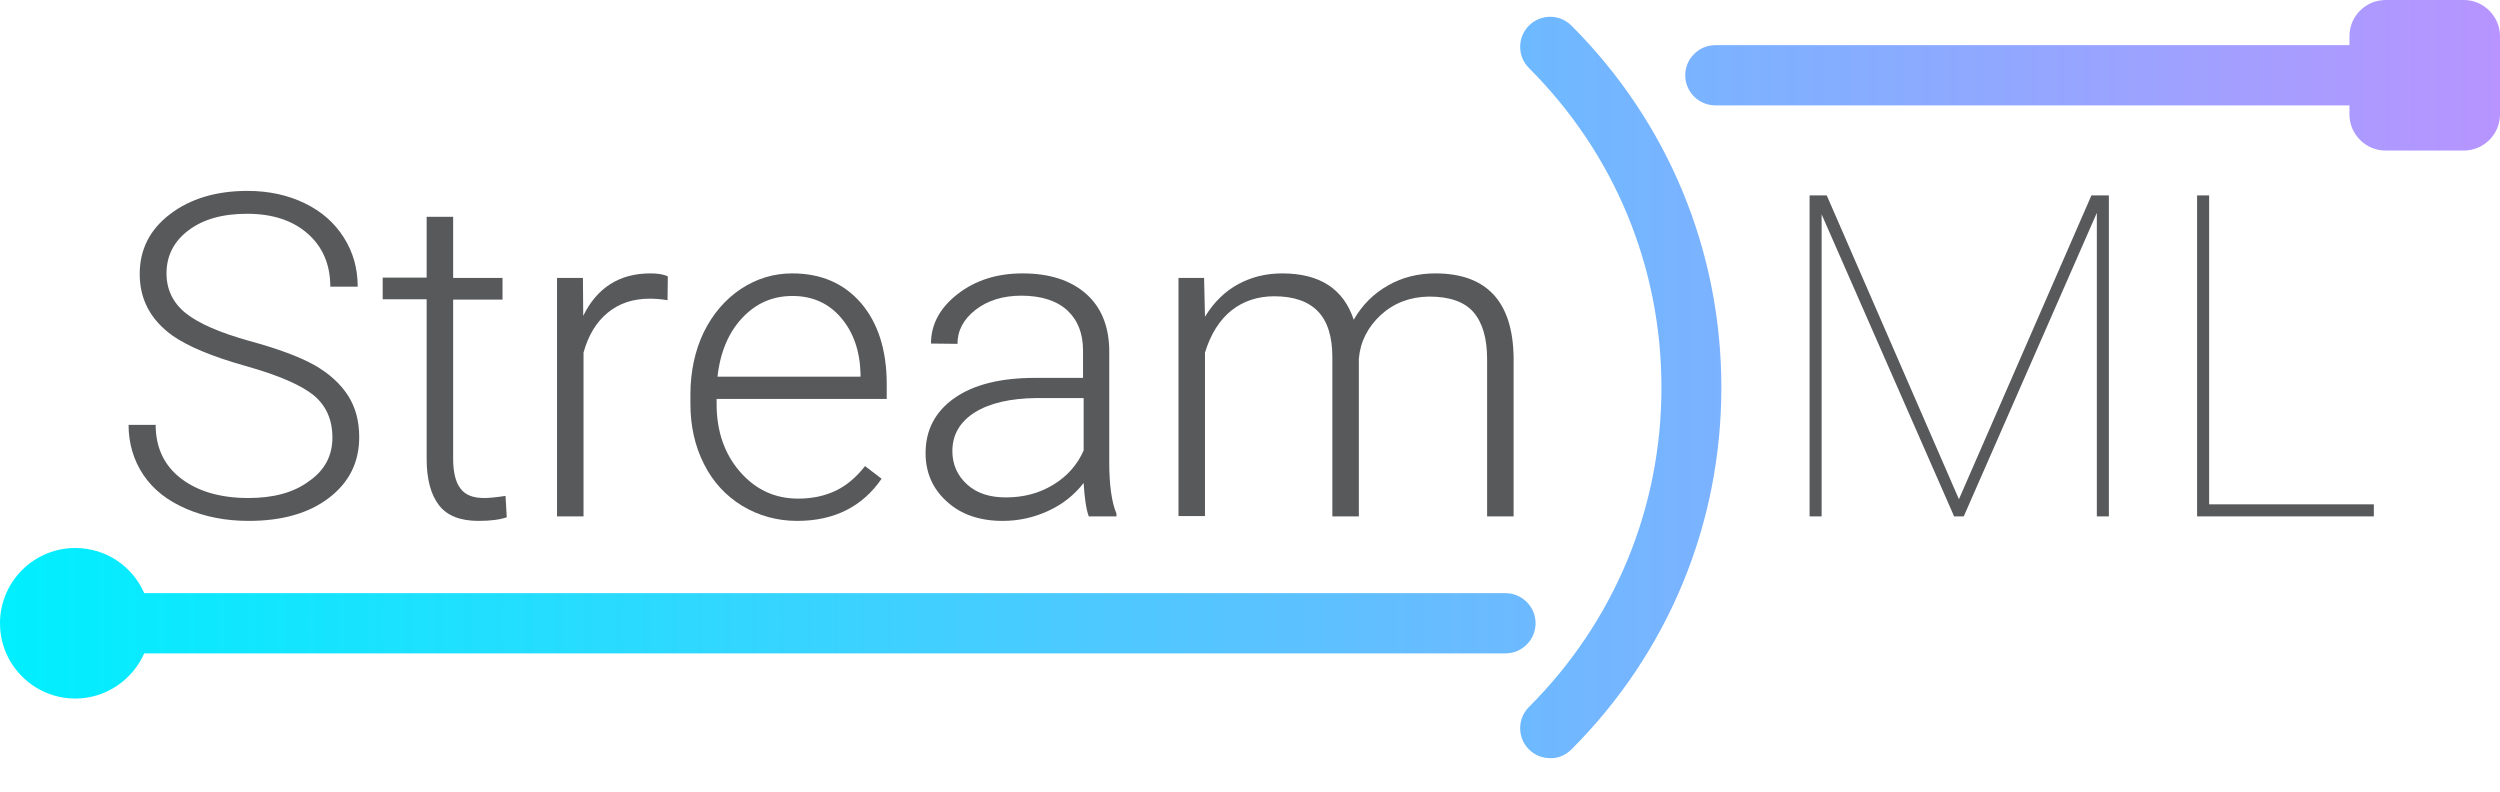
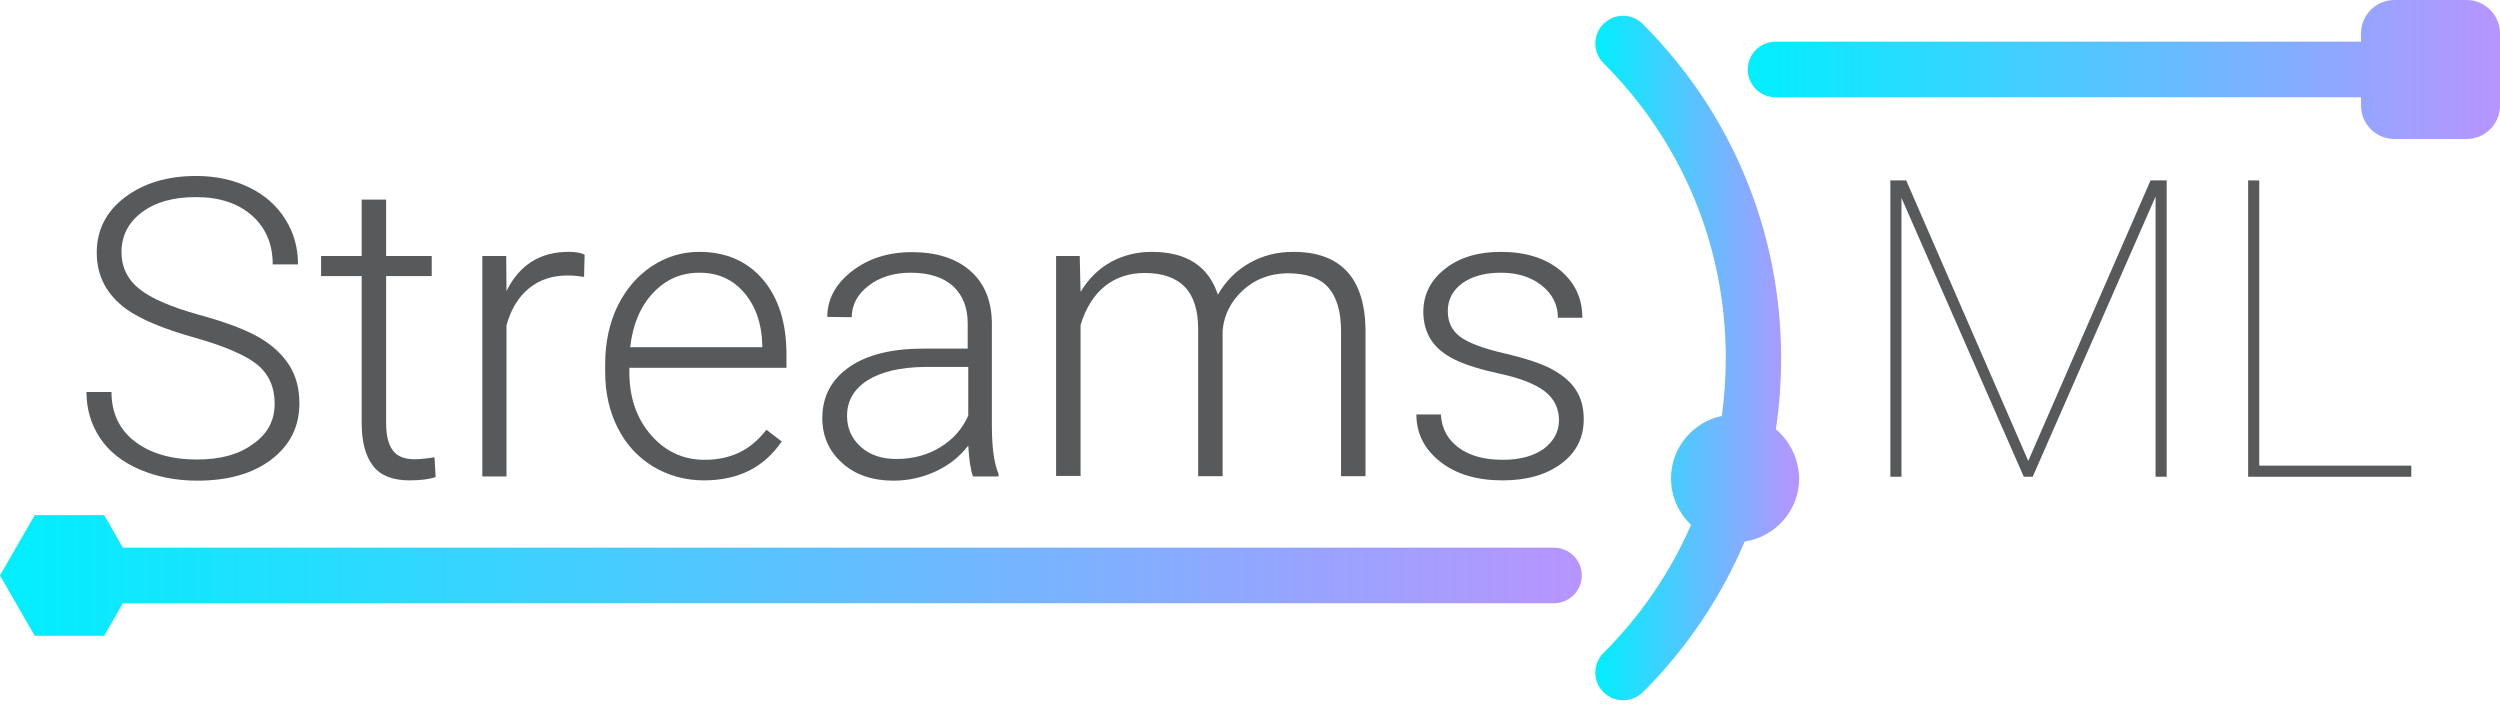
- <svg xmlns="http://www.w3.org/2000/svg" version="1.1" id="Layer_1" x="0px" y="0px" viewBox="0 0 830.3 263" style="enable-background:new 0 0 830.3 263;" xml:space="preserve">
+ <svg xmlns="http://www.w3.org/2000/svg" version="1.1" id="Layer_1" x="0px" y="0px" viewBox="0 0 899.3 254.9" style="enable-background:new 0 0 899.3 254.9;" xml:space="preserve">
  <style type="text/css">
	.st0{fill:#58595B;}
	.st1{fill:url(#SVGID_1_);}
+ 	.st2{fill:url(#SVGID_2_);}
+ 	.st3{fill:url(#SVGID_3_);}
</style>
  <g>
-     <path class="st0" d="M110.4,145.3c0-5.9-2.1-10.6-6.2-14c-4.2-3.4-11.7-6.7-22.8-9.8c-11-3.1-19.1-6.5-24.2-10.1   c-7.2-5.2-10.8-12-10.8-20.4c0-8.2,3.4-14.8,10.1-19.9c6.7-5.1,15.3-7.7,25.7-7.7c7.1,0,13.4,1.4,19,4.1c5.6,2.7,9.9,6.5,13,11.4   c3.1,4.9,4.6,10.3,4.6,16.3h-9.1c0-7.3-2.5-13.2-7.5-17.6c-5-4.4-11.7-6.6-20.1-6.6c-8.2,0-14.6,1.8-19.5,5.5   c-4.8,3.6-7.3,8.4-7.3,14.3c0,5.4,2.2,9.9,6.5,13.3c4.3,3.4,11.3,6.4,20.9,9.1c9.6,2.6,16.8,5.3,21.8,8.1   c4.9,2.8,8.6,6.2,11.1,10.1c2.5,3.9,3.7,8.5,3.7,13.8c0,8.4-3.4,15.1-10.1,20.2c-6.7,5.1-15.6,7.6-26.6,7.6c-7.5,0-14.4-1.3-20.7-4   c-6.3-2.7-11-6.4-14.3-11.3c-3.2-4.8-4.9-10.4-4.9-16.6h9c0,7.5,2.8,13.5,8.4,17.8c5.6,4.3,13.1,6.5,22.4,6.5c8.3,0,15-1.8,20-5.5   C107.9,156.2,110.4,151.3,110.4,145.3z" />
-     <path class="st0" d="M150.5,72v20.3h16.4v7.2h-16.4v52.9c0,4.4,0.8,7.7,2.4,9.8c1.6,2.2,4.2,3.2,7.9,3.2c1.5,0,3.8-0.2,7.1-0.7   l0.4,7.1c-2.3,0.8-5.4,1.2-9.4,1.2c-6,0-10.4-1.7-13.1-5.2c-2.7-3.5-4.1-8.6-4.1-15.4V99.4h-14.6v-7.2h14.6V72H150.5z" />
-     <path class="st0" d="M221.7,99.7c-1.9-0.3-3.8-0.5-5.9-0.5c-5.5,0-10.1,1.5-13.9,4.6c-3.8,3.1-6.5,7.5-8.1,13.3v54.4H185V92.3h8.6   l0.1,12.6c4.6-9.4,12.1-14.1,22.3-14.1c2.4,0,4.4,0.3,5.8,1L221.7,99.7z" />
-     <path class="st0" d="M264.8,173c-6.7,0-12.8-1.7-18.3-5c-5.4-3.3-9.7-7.9-12.7-13.9c-3-5.9-4.5-12.6-4.5-20V131   c0-7.6,1.5-14.5,4.4-20.6c3-6.1,7.1-10.9,12.3-14.4c5.3-3.5,11-5.2,17.1-5.2c9.6,0,17.2,3.3,22.9,9.9c5.6,6.6,8.5,15.5,8.5,26.9   v4.9H238v1.7c0,9,2.6,16.5,7.7,22.4c5.2,6,11.6,9,19.4,9c4.7,0,8.8-0.9,12.4-2.6c3.6-1.7,6.8-4.4,9.8-8.2l5.5,4.2   C286.4,168.3,277,173,264.8,173z M263.2,98.3c-6.6,0-12.1,2.4-16.7,7.3c-4.5,4.8-7.3,11.3-8.2,19.5h47.5v-1   c-0.2-7.6-2.4-13.8-6.5-18.6C275.2,100.7,269.8,98.3,263.2,98.3z" />
-     <path class="st0" d="M361.6,171.5c-0.9-2.5-1.4-6.2-1.7-11.1c-3.1,4-7,7.1-11.8,9.3c-4.8,2.2-9.8,3.3-15.1,3.3   c-7.6,0-13.8-2.1-18.5-6.4c-4.7-4.2-7.1-9.6-7.1-16.1c0-7.7,3.2-13.8,9.6-18.3c6.4-4.5,15.4-6.7,26.8-6.7h15.9v-9   c0-5.7-1.7-10.1-5.2-13.4c-3.5-3.2-8.6-4.9-15.3-4.9c-6.1,0-11.2,1.6-15.2,4.7c-4,3.1-6,6.9-6,11.3l-8.8-0.1   c0-6.3,2.9-11.8,8.8-16.4s13.1-6.9,21.6-6.9c8.8,0,15.8,2.2,20.9,6.6c5.1,4.4,7.7,10.6,7.9,18.5v37.5c0,7.7,0.8,13.4,2.4,17.2v0.9   H361.6z M334.1,165.2c5.9,0,11.1-1.4,15.7-4.2c4.6-2.8,8-6.6,10.1-11.4v-17.4h-15.7c-8.7,0.1-15.6,1.7-20.5,4.8   c-4.9,3.1-7.4,7.4-7.4,12.8c0,4.4,1.6,8.1,4.9,11.1S328.8,165.2,334.1,165.2z" />
-     <path class="st0" d="M399.9,92.3l0.3,12.9c2.9-4.8,6.6-8.4,11-10.8c4.4-2.4,9.3-3.6,14.6-3.6c12.5,0,20.4,5.1,23.8,15.4   c2.8-4.9,6.6-8.7,11.4-11.4c4.7-2.7,10-4,15.7-4c17,0,25.7,9.3,26,27.8v52.9h-8.8v-52.2c0-7.1-1.6-12.3-4.6-15.7   c-3-3.4-7.9-5.1-14.7-5.1c-6.3,0.1-11.6,2.1-16,6.1c-4.3,4-6.8,8.8-7.3,14.5v52.4h-8.8v-52.9c0-6.8-1.6-11.9-4.8-15.2   c-3.2-3.3-8-5-14.5-5c-5.5,0-10.3,1.6-14.2,4.7s-6.9,7.8-8.8,14v54.3h-8.8V92.3H399.9z" />
-     <path class="st0" d="M606.7,64.9l43.9,100.9l44-100.9h5.8v106.6h-4V70.7l-44.2,100.8H649L605,71.2v100.3h-4V64.9H606.7z" />
-     <path class="st0" d="M733.7,167.5h54.7v4h-58.7V64.9h4V167.5z" />
+     <path class="st0" d="M98.8,145.2c0-5.9-2.1-10.6-6.2-14c-4.2-3.4-11.7-6.7-22.8-9.8c-11-3.1-19.1-6.5-24.2-10.1   c-7.2-5.2-10.8-12-10.8-20.4c0-8.2,3.4-14.8,10.1-19.9c6.7-5.1,15.3-7.7,25.7-7.7c7.1,0,13.4,1.4,19,4.1c5.6,2.7,9.9,6.5,13,11.4   c3.1,4.9,4.6,10.3,4.6,16.3h-9.1c0-7.3-2.5-13.2-7.5-17.6c-5-4.4-11.7-6.6-20.1-6.6c-8.2,0-14.6,1.8-19.5,5.5   c-4.8,3.6-7.3,8.4-7.3,14.3c0,5.4,2.2,9.9,6.5,13.3c4.3,3.4,11.3,6.4,20.9,9.1c9.6,2.6,16.8,5.3,21.8,8.1   c4.9,2.8,8.6,6.2,11.1,10.1c2.5,3.9,3.7,8.5,3.7,13.8c0,8.4-3.4,15.1-10.1,20.2c-6.7,5.1-15.6,7.6-26.6,7.6c-7.5,0-14.4-1.3-20.7-4   c-6.3-2.7-11-6.4-14.3-11.3c-3.2-4.8-4.9-10.4-4.9-16.6h9c0,7.5,2.8,13.5,8.4,17.8c5.6,4.3,13.1,6.5,22.4,6.5c8.3,0,15-1.8,20-5.5   C96.3,156.1,98.8,151.2,98.8,145.2z" />
+     <path class="st0" d="M138.9,71.8v20.3h16.4v7.2h-16.4v52.9c0,4.4,0.8,7.7,2.4,9.8c1.6,2.2,4.2,3.2,7.9,3.2c1.5,0,3.8-0.2,7.1-0.7   l0.4,7.1c-2.3,0.8-5.4,1.2-9.4,1.2c-6,0-10.4-1.7-13.1-5.2c-2.7-3.5-4.1-8.6-4.1-15.4V99.3h-14.6v-7.2h14.6V71.8H138.9z" />
+     <path class="st0" d="M210.1,99.6c-1.9-0.3-3.8-0.5-5.9-0.5c-5.5,0-10.1,1.5-13.9,4.6c-3.8,3.1-6.5,7.5-8.1,13.3v54.4h-8.7V92.1h8.6   l0.1,12.6c4.6-9.4,12.1-14.1,22.3-14.1c2.4,0,4.4,0.3,5.8,1L210.1,99.6z" />
+     <path class="st0" d="M253.2,172.8c-6.7,0-12.8-1.7-18.3-5c-5.4-3.3-9.7-7.9-12.7-13.9c-3-5.9-4.5-12.6-4.5-20v-3.1   c0-7.6,1.5-14.5,4.4-20.6c3-6.1,7.1-10.9,12.3-14.4c5.3-3.5,11-5.2,17.1-5.2c9.6,0,17.2,3.3,22.9,9.9c5.6,6.6,8.5,15.5,8.5,26.9   v4.9h-56.5v1.7c0,9,2.6,16.5,7.7,22.4c5.2,6,11.6,9,19.4,9c4.7,0,8.8-0.9,12.4-2.6c3.6-1.7,6.8-4.4,9.8-8.2l5.5,4.2   C274.8,168.2,265.5,172.8,253.2,172.8z M251.6,98.1c-6.6,0-12.1,2.4-16.7,7.3c-4.5,4.8-7.3,11.3-8.2,19.5h47.5v-1   c-0.2-7.6-2.4-13.8-6.5-18.6C263.6,100.5,258.3,98.1,251.6,98.1z" />
+     <path class="st0" d="M350,171.4c-0.9-2.5-1.4-6.2-1.7-11.1c-3.1,4-7,7.1-11.8,9.3s-9.8,3.3-15.1,3.3c-7.6,0-13.8-2.1-18.5-6.4   c-4.7-4.2-7.1-9.6-7.1-16.1c0-7.7,3.2-13.8,9.6-18.3c6.4-4.5,15.4-6.7,26.8-6.7h15.9v-9c0-5.7-1.7-10.1-5.2-13.4   c-3.5-3.2-8.6-4.9-15.3-4.9c-6.1,0-11.2,1.6-15.2,4.7c-4,3.1-6,6.9-6,11.3l-8.8-0.1c0-6.3,2.9-11.8,8.8-16.4s13.1-6.9,21.6-6.9   c8.8,0,15.8,2.2,20.9,6.6c5.1,4.4,7.7,10.6,7.9,18.5v37.5c0,7.7,0.8,13.4,2.4,17.2v0.9H350z M322.5,165.1c5.9,0,11.1-1.4,15.7-4.2   c4.6-2.8,8-6.6,10.1-11.4V132h-15.7c-8.7,0.1-15.6,1.7-20.5,4.8c-4.9,3.1-7.4,7.4-7.4,12.8c0,4.4,1.6,8.1,4.9,11.1   S317.2,165.1,322.5,165.1z" />
+     <path class="st0" d="M388.4,92.1l0.3,12.9c2.9-4.8,6.6-8.4,11-10.8c4.4-2.4,9.3-3.6,14.6-3.6c12.5,0,20.4,5.1,23.8,15.4   c2.8-4.9,6.6-8.7,11.4-11.4c4.7-2.7,10-4,15.7-4c17,0,25.7,9.3,26,27.8v52.9h-8.8v-52.2c0-7.1-1.6-12.3-4.6-15.7   c-3-3.4-7.9-5.1-14.7-5.1c-6.3,0.1-11.6,2.1-16,6.1c-4.3,4-6.8,8.8-7.3,14.5v52.4h-8.8v-52.9c0-6.8-1.6-11.9-4.8-15.2   c-3.2-3.3-8-5-14.5-5c-5.5,0-10.3,1.6-14.2,4.7s-6.9,7.8-8.8,14v54.3h-8.8V92.1H388.4z" />
+     <path class="st0" d="M560.8,151.2c0-4.3-1.7-7.8-5.2-10.5c-3.5-2.6-8.8-4.7-15.8-6.2c-7-1.5-12.5-3.2-16.4-5.1   c-3.9-1.9-6.8-4.3-8.6-7.1s-2.8-6.2-2.8-10.1c0-6.2,2.6-11.4,7.8-15.5c5.2-4.1,11.9-6.1,20.1-6.1c8.8,0,15.9,2.2,21.3,6.6   c5.3,4.4,8,10.1,8,17.1h-8.8c0-4.6-1.9-8.5-5.8-11.6c-3.9-3.1-8.8-4.6-14.7-4.6c-5.8,0-10.4,1.3-13.9,3.8c-3.5,2.6-5.2,5.9-5.2,10   c0,4,1.5,7,4.4,9.2c2.9,2.2,8.2,4.2,15.9,6c7.7,1.8,13.5,3.7,17.3,5.8s6.7,4.5,8.5,7.4c1.9,2.9,2.8,6.4,2.8,10.5   c0,6.7-2.7,12-8.1,16c-5.4,4-12.4,6-21.1,6c-9.2,0-16.7-2.2-22.4-6.7c-5.7-4.5-8.6-10.1-8.6-17h8.8c0.3,5.1,2.5,9.1,6.5,12   c4,2.9,9.2,4.3,15.8,4.3c6.1,0,11-1.3,14.8-4C558.9,158.7,560.8,155.3,560.8,151.2z" />
  </g>
-   <linearGradient id="SVGID_1_" gradientUnits="userSpaceOnUse" x1="0" y1="125.936" x2="830.25" y2="125.936">
-     <stop offset="0" style="stop-color:#00EFFF" />
-     <stop offset="0.252" style="stop-color:#2ADAFF" />
-     <stop offset="0.818" style="stop-color:#94A6FF" />
-     <stop offset="1" style="stop-color:#B794FF" />
-   </linearGradient>
-   <path class="st1" d="M510,207c0,5.5-4.5,10-10,10H47.9c-3.9,8.8-12.7,15-22.9,15c-13.8,0-25-11.2-25-25s11.2-25,25-25  c10.3,0,19.1,6.2,22.9,15H500C505.5,197,510,201.5,510,207z M521.9,248.9c32.1-32.1,49.8-74.8,49.8-120.2  c0-45.4-17.7-88.1-49.8-120.2c-3.9-3.9-10.2-3.9-14.1,0c-3.9,3.9-3.9,10.2,0,14.1c28.4,28.4,44,66,44,106.1s-15.6,77.7-44,106.1  c-3.9,3.9-3.9,10.2,0,14.1c2,2,4.5,2.9,7.1,2.9C517.3,251.9,519.9,250.9,521.9,248.9z M818.3,0h-26c-6.6,0-12,5.4-12,12v3H569.7  c-5.5,0-10,4.5-10,10s4.5,10,10,10h210.6v3c0,6.6,5.4,12,12,12h26c6.6,0,12-5.4,12-12V12C830.3,5.4,824.8,0,818.3,0z" />
+   <g>
+     <path class="st0" d="M685.7,64.9l43.9,100.9l44-100.9h5.8v106.6h-4V70.7l-44.2,100.8H728L684,71.2v100.3h-4V64.9H685.7z" />
+     <path class="st0" d="M812.7,167.5h54.7v4h-58.7V64.9h4V167.5z" />
+   </g>
+   <g>
+     <linearGradient id="SVGID_1_" gradientUnits="userSpaceOnUse" x1="0" y1="207" x2="569" y2="207">
+       <stop offset="0" style="stop-color:#00EFFF" />
+       <stop offset="1" style="stop-color:#B794FF" />
+     </linearGradient>
+     <path class="st1" d="M559,197H44.2l-6.7-11.7h-25L0,207l12.5,21.7h25l6.7-11.7H559c5.5,0,10-4.5,10-10S564.5,197,559,197z" />
+     <linearGradient id="SVGID_2_" gradientUnits="userSpaceOnUse" x1="628.687" y1="25" x2="899.25" y2="25">
+       <stop offset="0" style="stop-color:#00EFFF" />
+       <stop offset="1" style="stop-color:#B794FF" />
+     </linearGradient>
+     <path class="st2" d="M887.3,0h-26c-6.6,0-12,5.4-12,12v3H638.7c-5.5,0-10,4.5-10,10s4.5,10,10,10h210.6v3c0,6.6,5.4,12,12,12h26   c6.6,0,12-5.4,12-12V12C899.3,5.4,893.8,0,887.3,0z" />
+     <linearGradient id="SVGID_3_" gradientUnits="userSpaceOnUse" x1="573.785" y1="128.735" x2="647" y2="128.735">
+       <stop offset="0" style="stop-color:#00EFFF" />
+       <stop offset="1" style="stop-color:#B794FF" />
+     </linearGradient>
+     <path class="st3" d="M638.8,154.4c1.3-8.4,1.9-17,1.9-25.6c0-45.4-17.7-88.1-49.8-120.2c-3.9-3.9-10.2-3.9-14.1,0   c-3.9,3.9-3.9,10.2,0,14.1c28.4,28.4,44,66,44,106.1c0,7-0.5,13.9-1.4,20.8c-10.4,2.2-18.3,11.4-18.3,22.5c0,6.6,2.8,12.5,7.2,16.7   c-7.4,17-18,32.6-31.5,46.1c-3.9,3.9-3.9,10.2,0,14.1c2,2,4.5,2.9,7.1,2.9c2.6,0,5.1-1,7.1-2.9c15.8-15.8,28.1-34.2,36.6-54.2   c11.1-1.7,19.6-11.2,19.6-22.7C647,164.9,643.8,158.6,638.8,154.4z" />
+   </g>
</svg>
